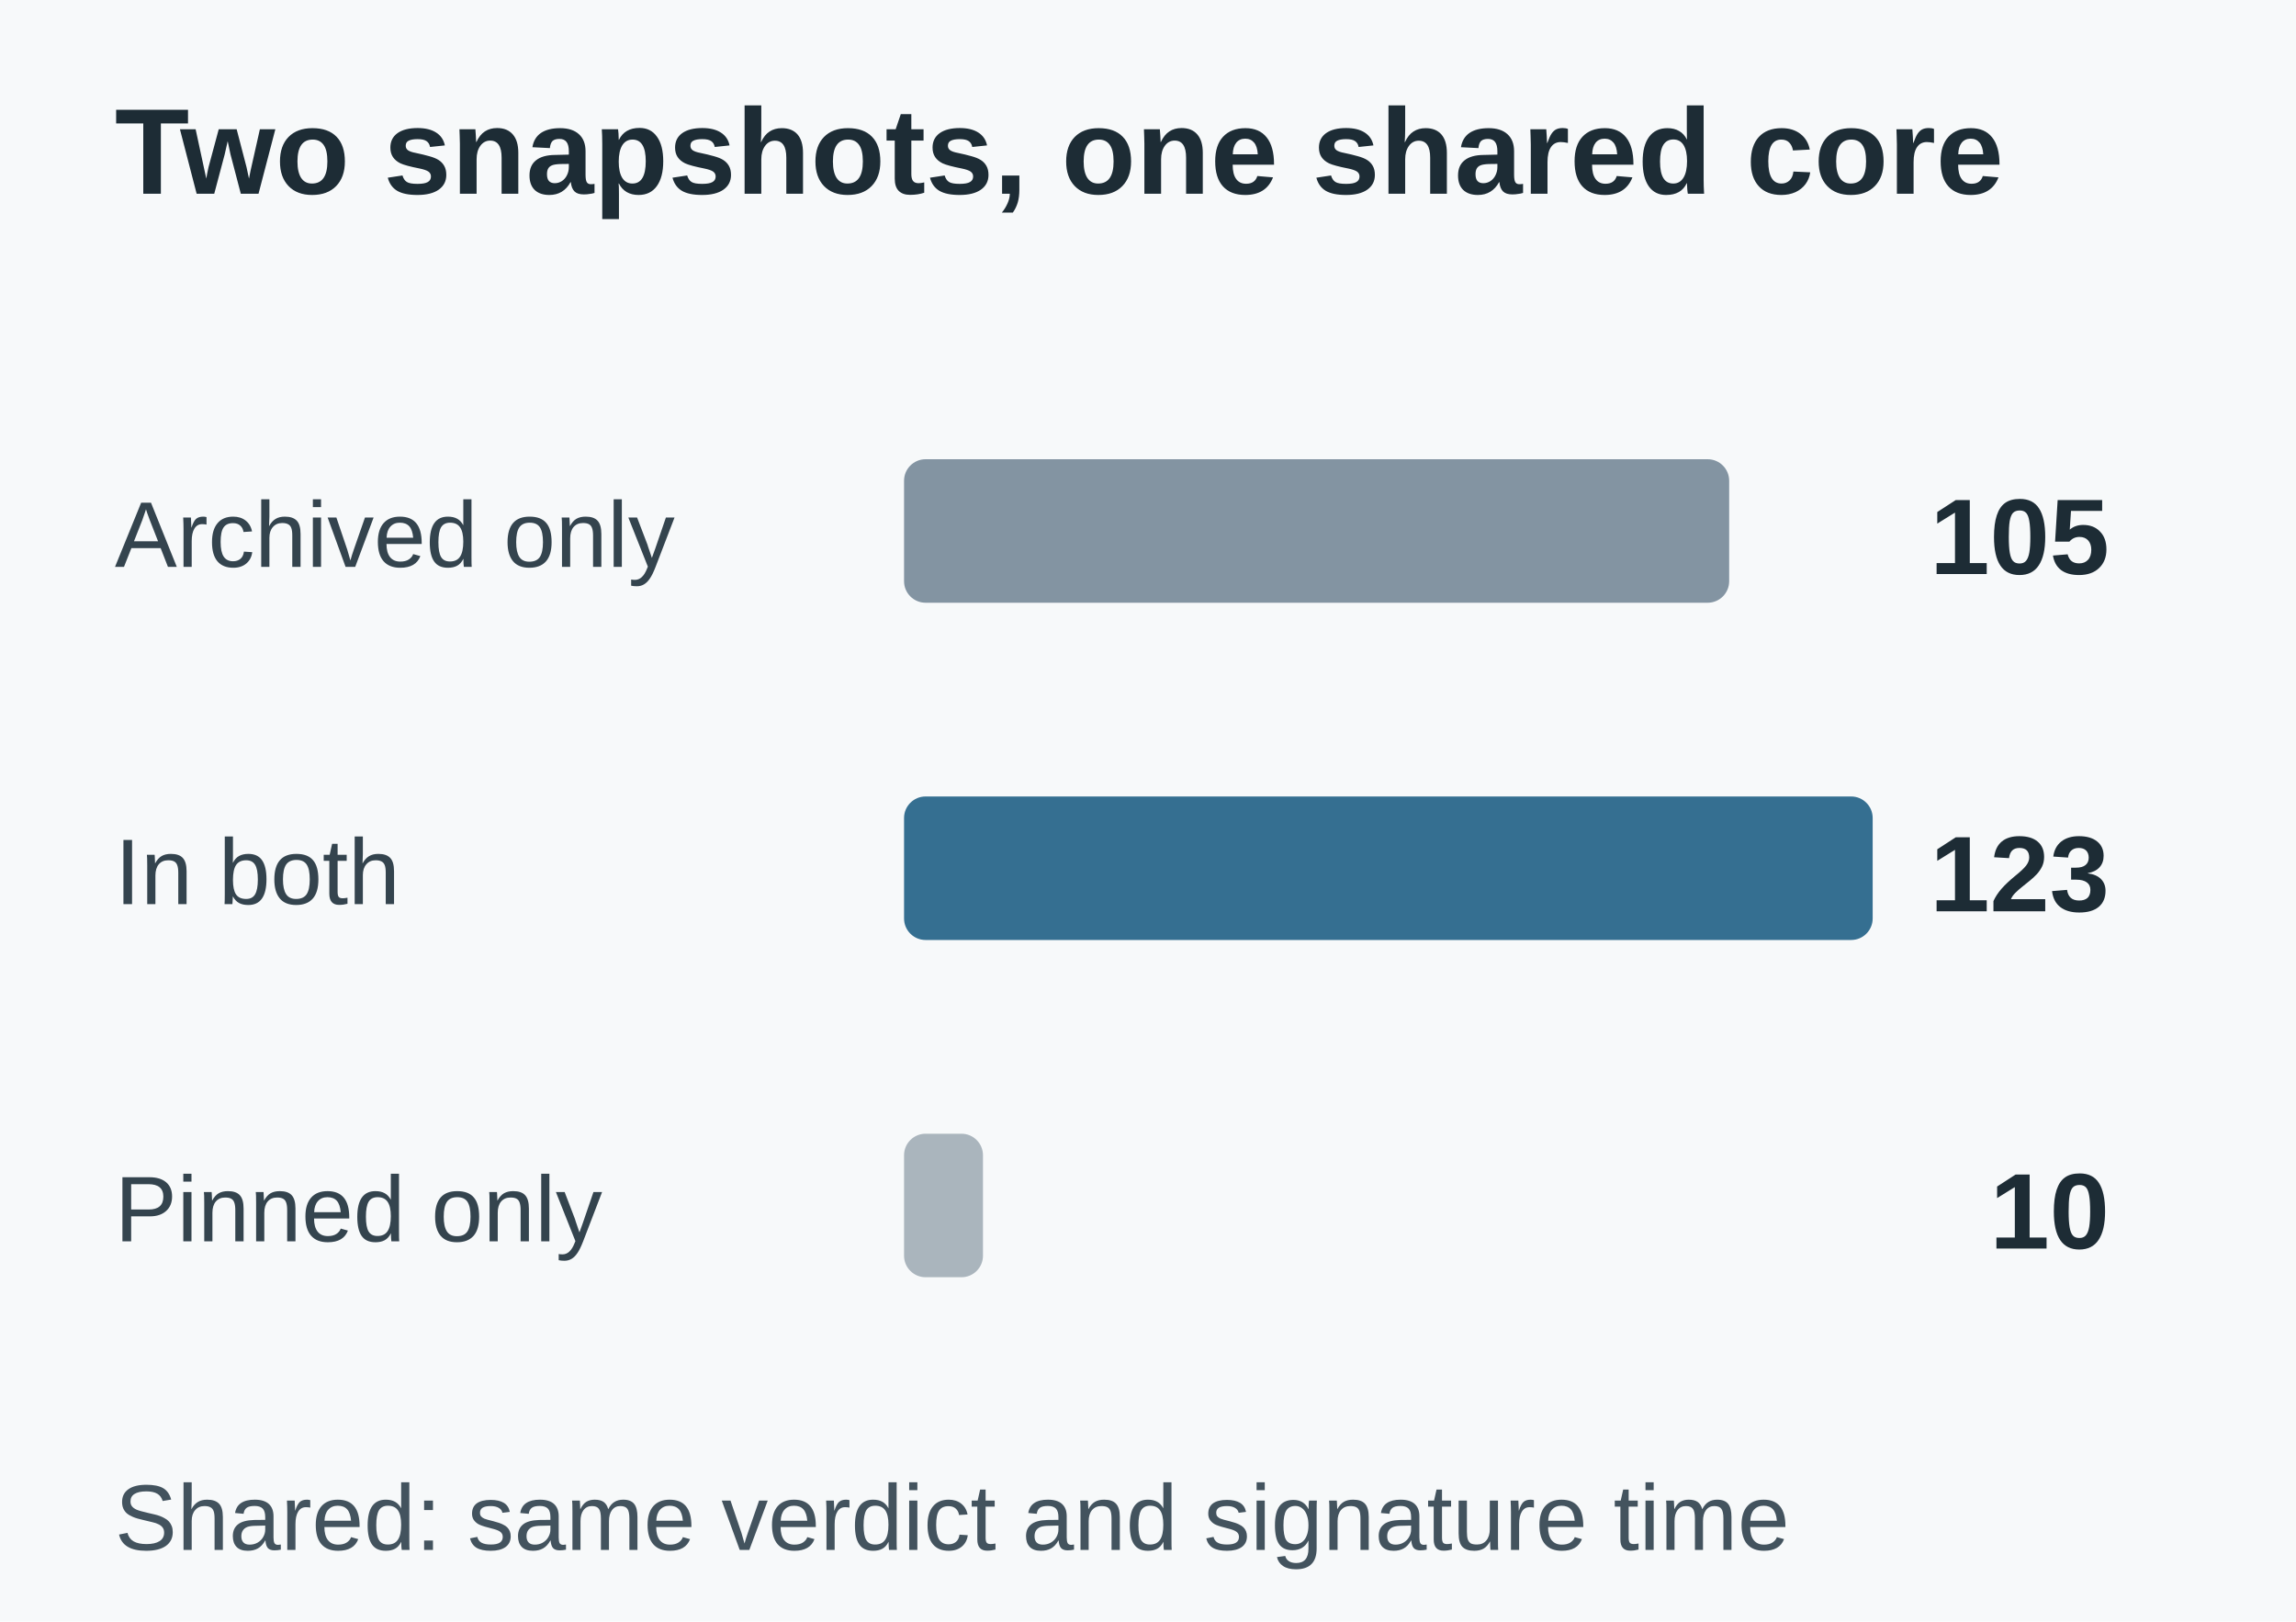
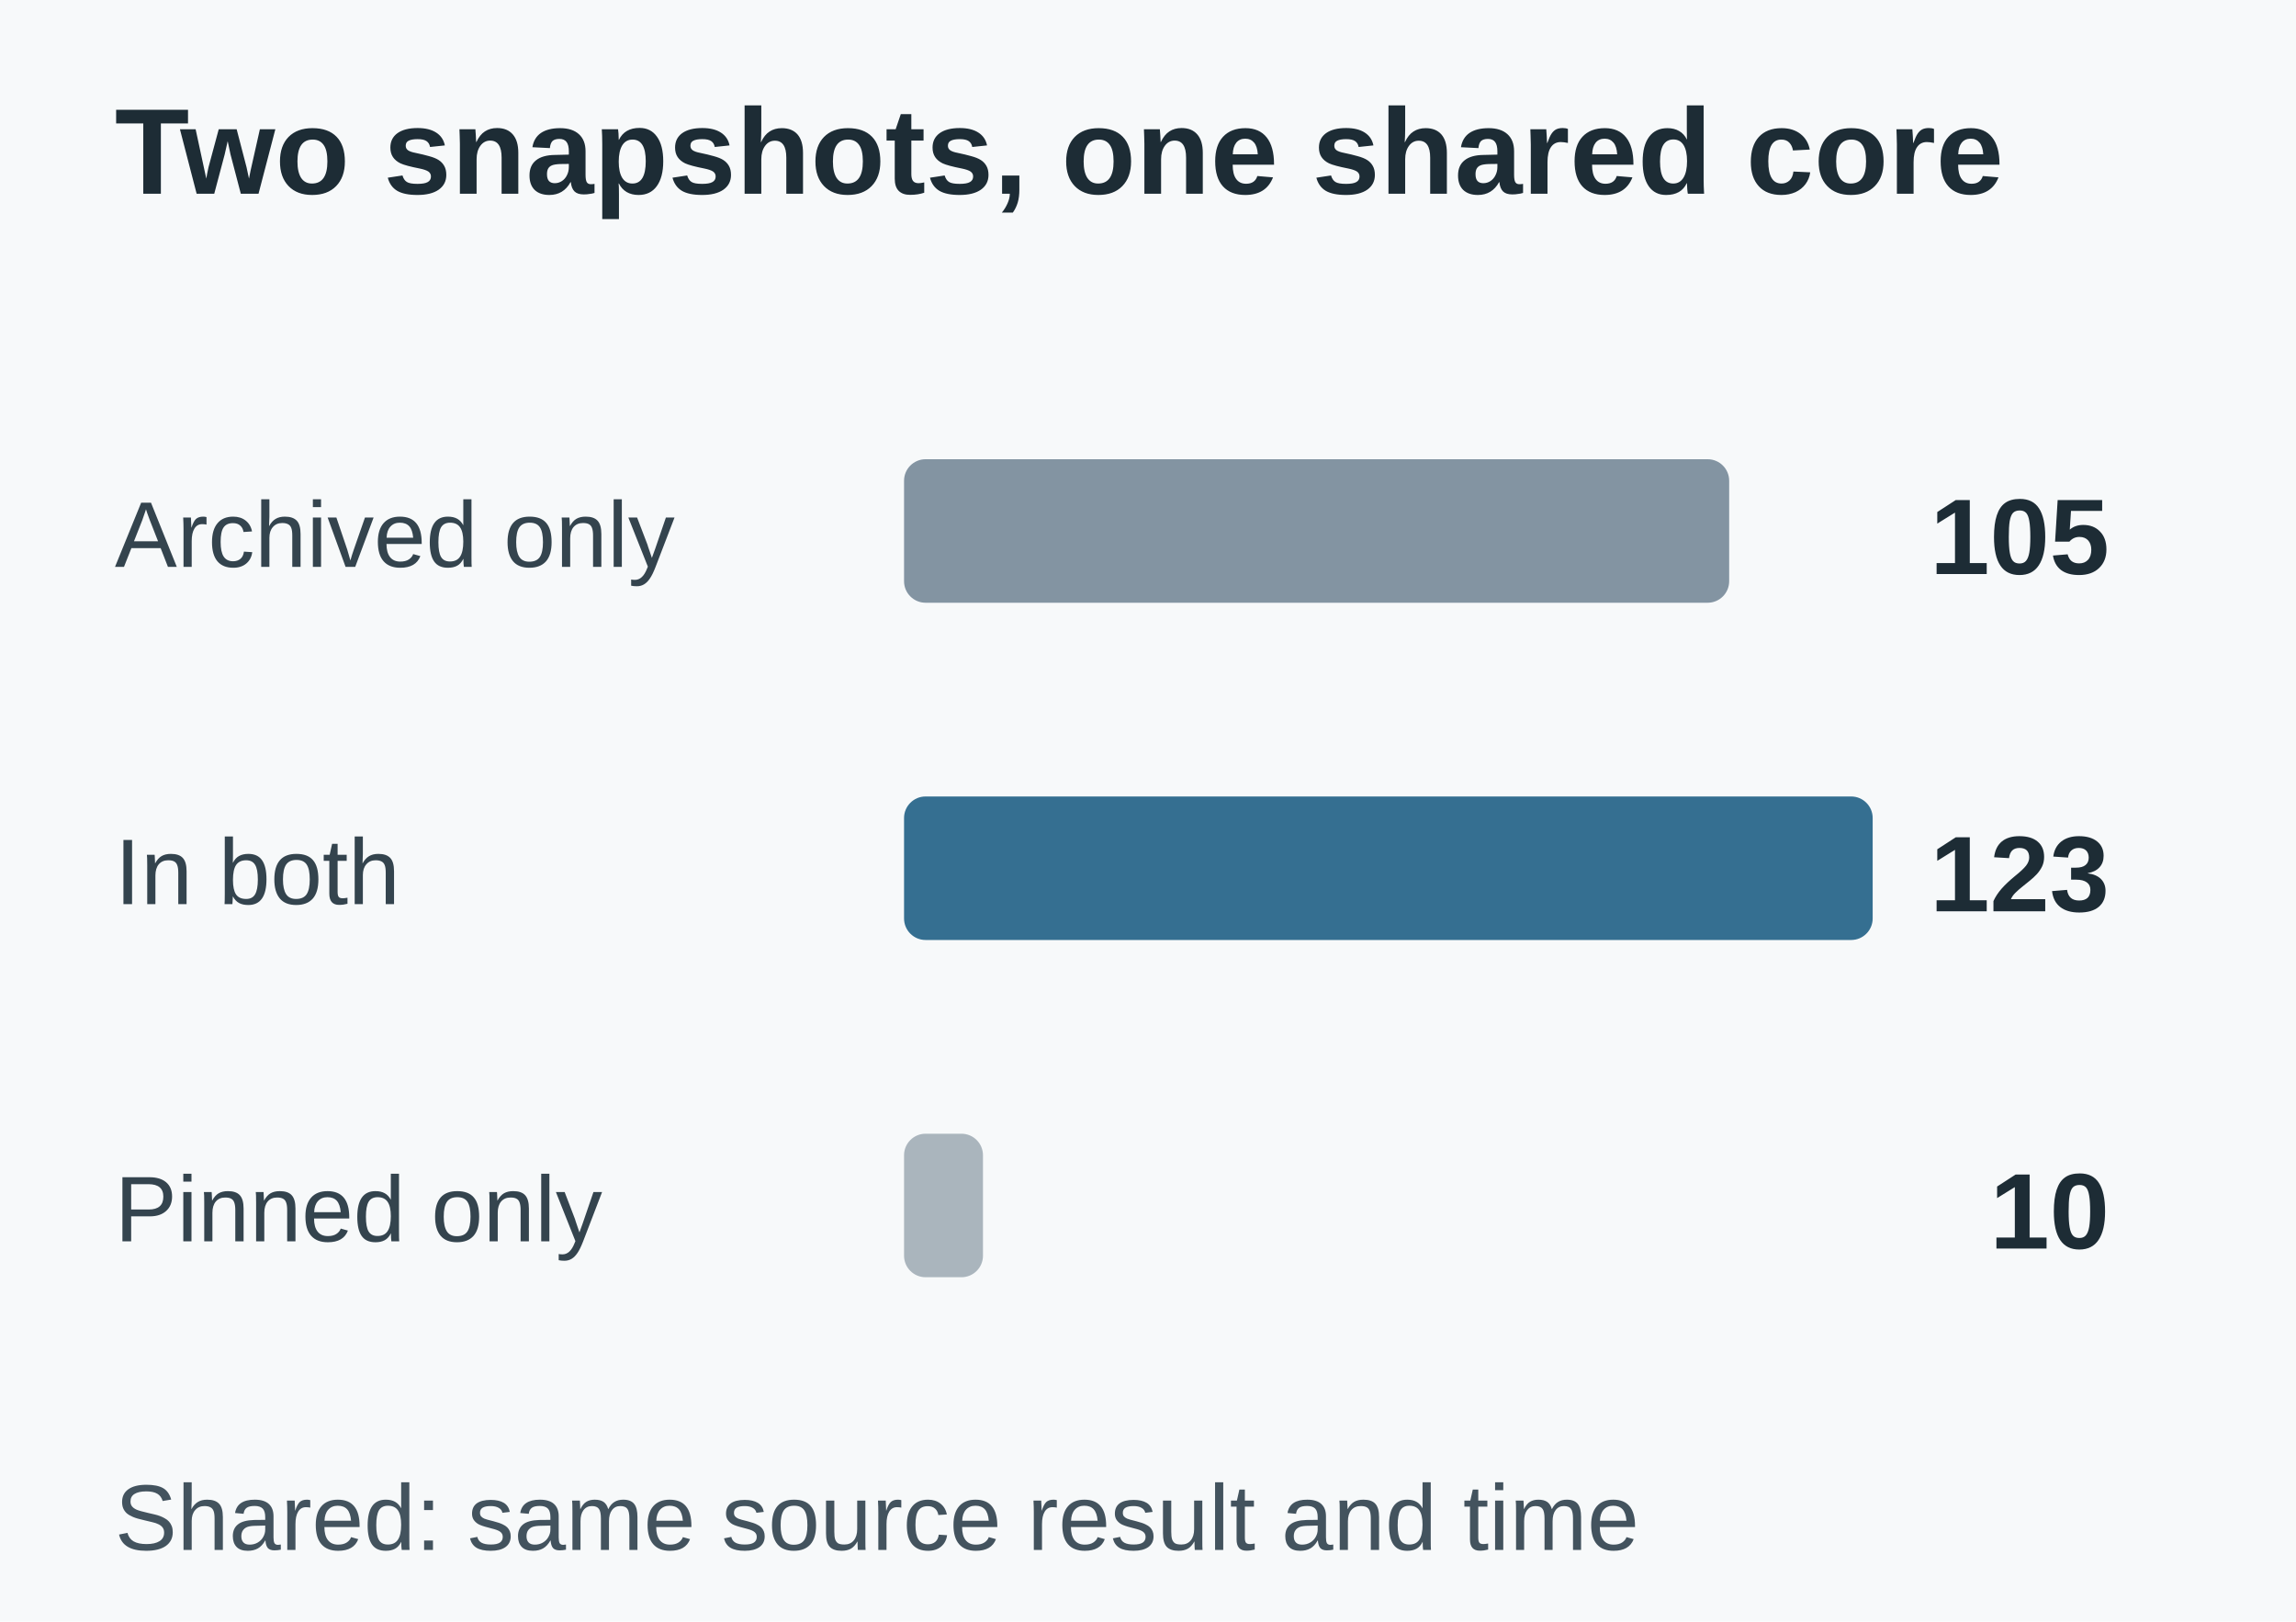
<svg xmlns="http://www.w3.org/2000/svg" viewBox="0 0 320 226" role="img" aria-labelledby="title desc">
  <rect width="320" height="226" fill="#f7f9fa" />
  <text x="16" y="27" font-family="Arial,sans-serif" font-size="17" font-weight="700" fill="#1d2c35">Two snapshots, one shared core</text>
  <text x="16" y="79" font-family="Arial,sans-serif" font-size="13" fill="#34444e">Archived only</text>
  <rect x="126" y="64" width="115" height="20" rx="3" fill="#8394a2" />
  <text x="294" y="80" text-anchor="end" font-family="Arial,sans-serif" font-size="15" font-weight="700" fill="#1d2c35">105</text>
  <text x="16" y="126" font-family="Arial,sans-serif" font-size="13" fill="#34444e">In both</text>
  <rect x="126" y="111" width="135" height="20" rx="3" fill="#356f91" />
  <text x="294" y="127" text-anchor="end" font-family="Arial,sans-serif" font-size="15" font-weight="700" fill="#1d2c35">123</text>
  <text x="16" y="173" font-family="Arial,sans-serif" font-size="13" fill="#34444e">Pinned only</text>
  <rect x="126" y="158" width="11" height="20" rx="3" fill="#aab5bd" />
  <text x="294" y="174" text-anchor="end" font-family="Arial,sans-serif" font-size="15" font-weight="700" fill="#1d2c35">10</text>
-   <text x="16" y="216" font-family="Arial,sans-serif" font-size="13" fill="#43535e">Shared: same verdict and signature time</text>
+   <text x="16" y="216" font-family="Arial,sans-serif" font-size="13" fill="#43535e">Shared: same source result and time</text>
</svg>
